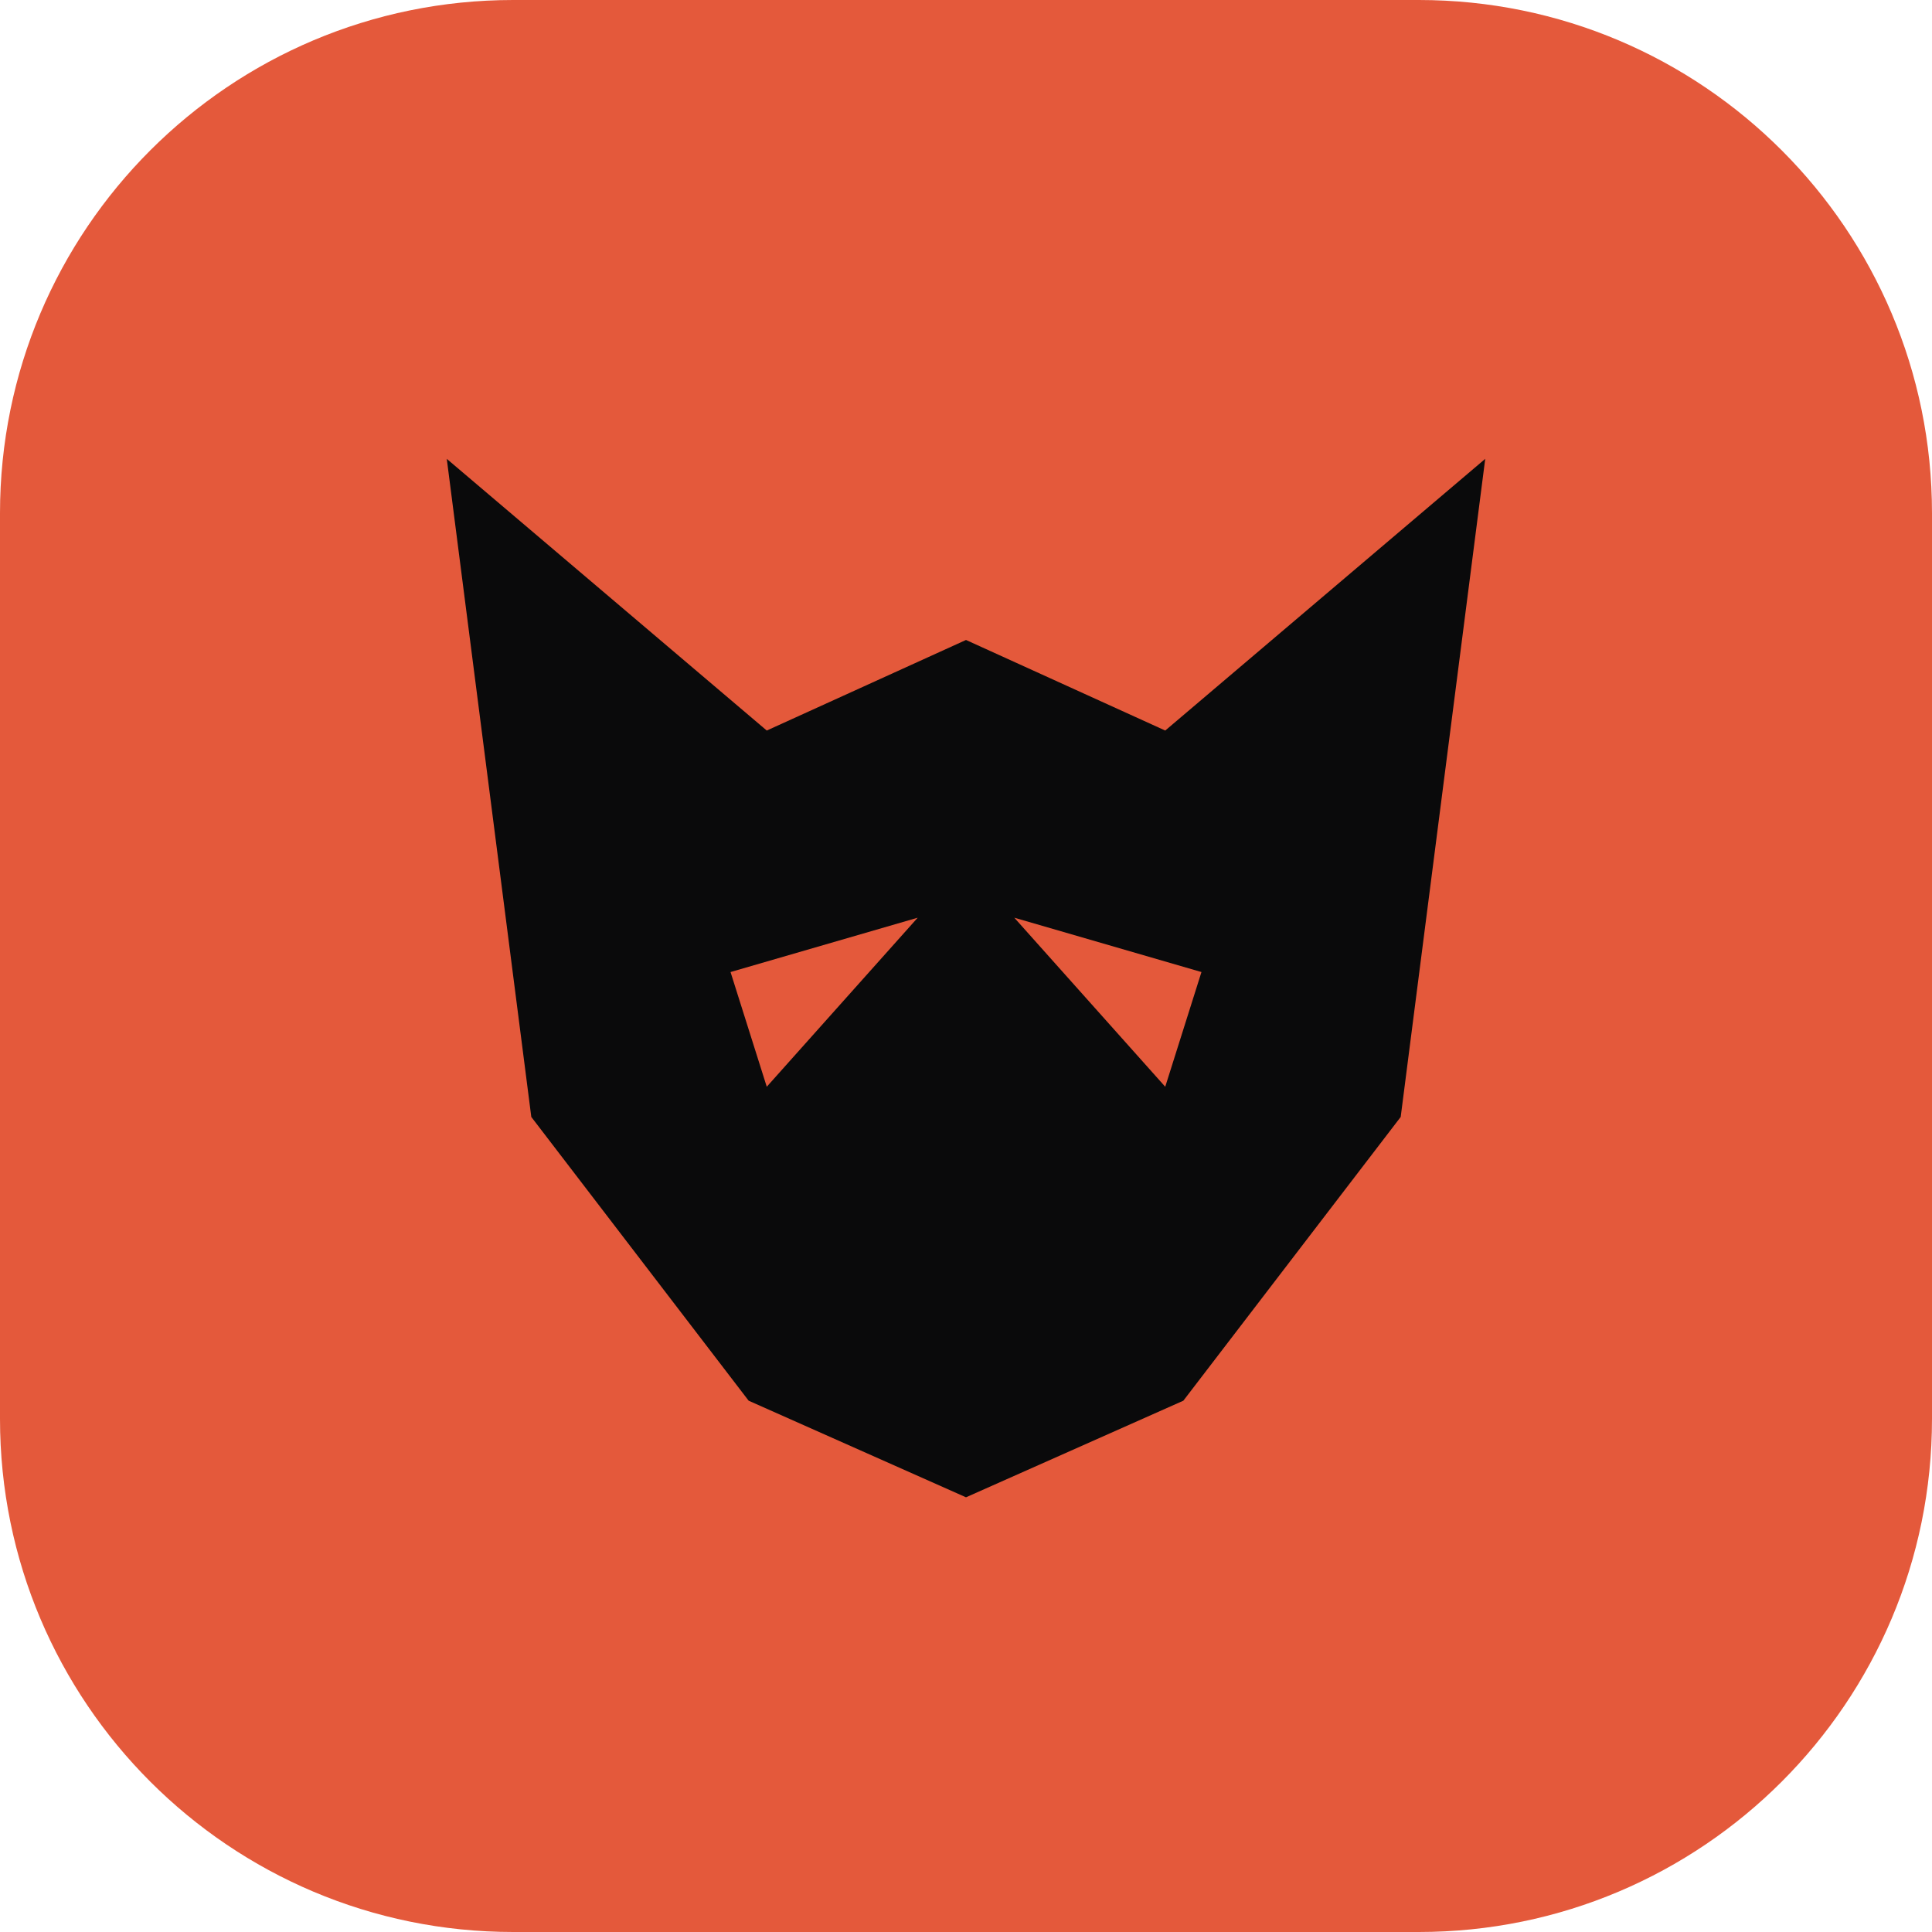
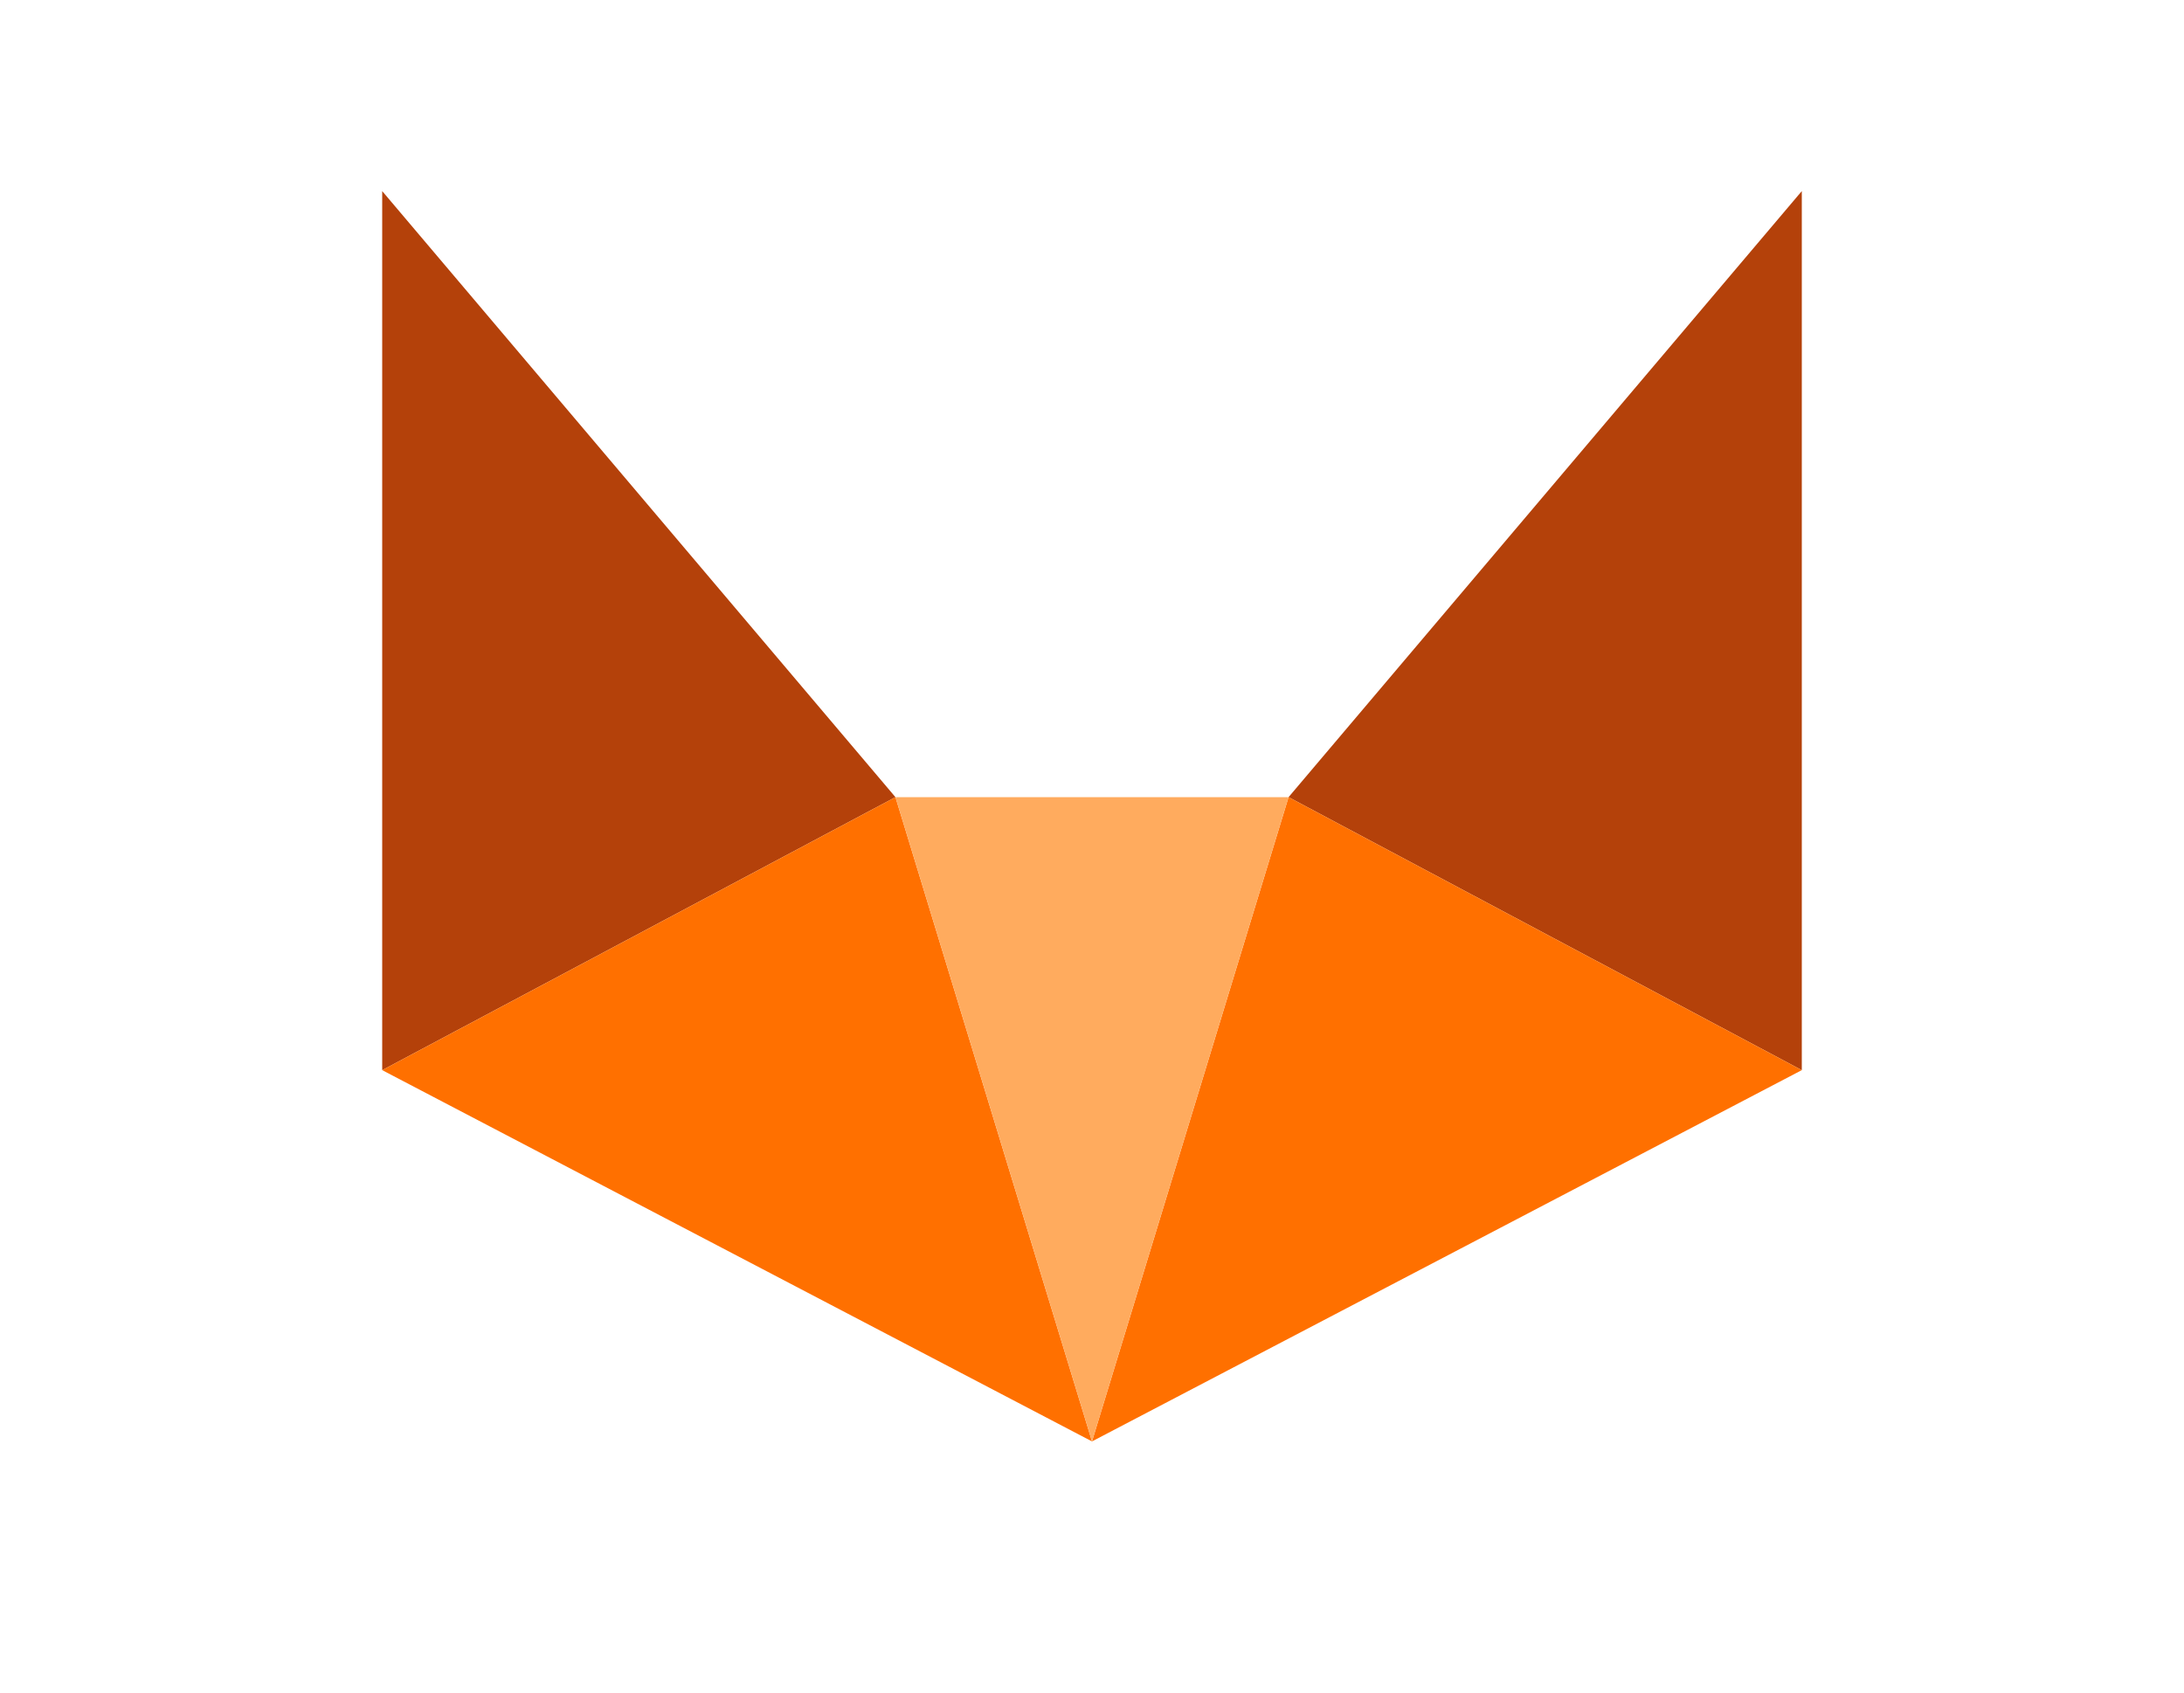
- <svg xmlns="http://www.w3.org/2000/svg" viewBox="0 0 32 32" width="32" height="32">
-   <rect width="32" height="32" rx="8.5" fill="#E4593B" />
-   <path fill="#0A0A0B" fill-rule="evenodd" d="M7.4 7.6 L12.7 12.1 L16 10.6 L19.3 12.1 L24.6 7.6 L23.2 18.5 L19.6 23.2 L16 24.8 L12.4 23.2 L8.8 18.5 Z M12.1 16.1 L15.2 15.2 L12.7 18 Z M19.9 16.1 L16.8 15.2 L19.3 18 Z" />
+ <svg xmlns="http://www.w3.org/2000/svg" viewBox="0 0 40 31" width="40" height="31">
+   <polygon points="7,3.5 16.4,14.6 7,19.6" fill="#b4410a" />
+   <polygon points="33,3.5 23.6,14.6 33,19.6" fill="#b4410a" />
+   <polygon points="7,19.6 16.4,14.6 20,26.4" fill="#ff7000" />
+   <polygon points="33,19.6 23.6,14.6 20,26.4" fill="#ff7000" />
+   <polygon points="16.4,14.6 23.6,14.6 20,26.4" fill="#ffab5e" />
</svg>
